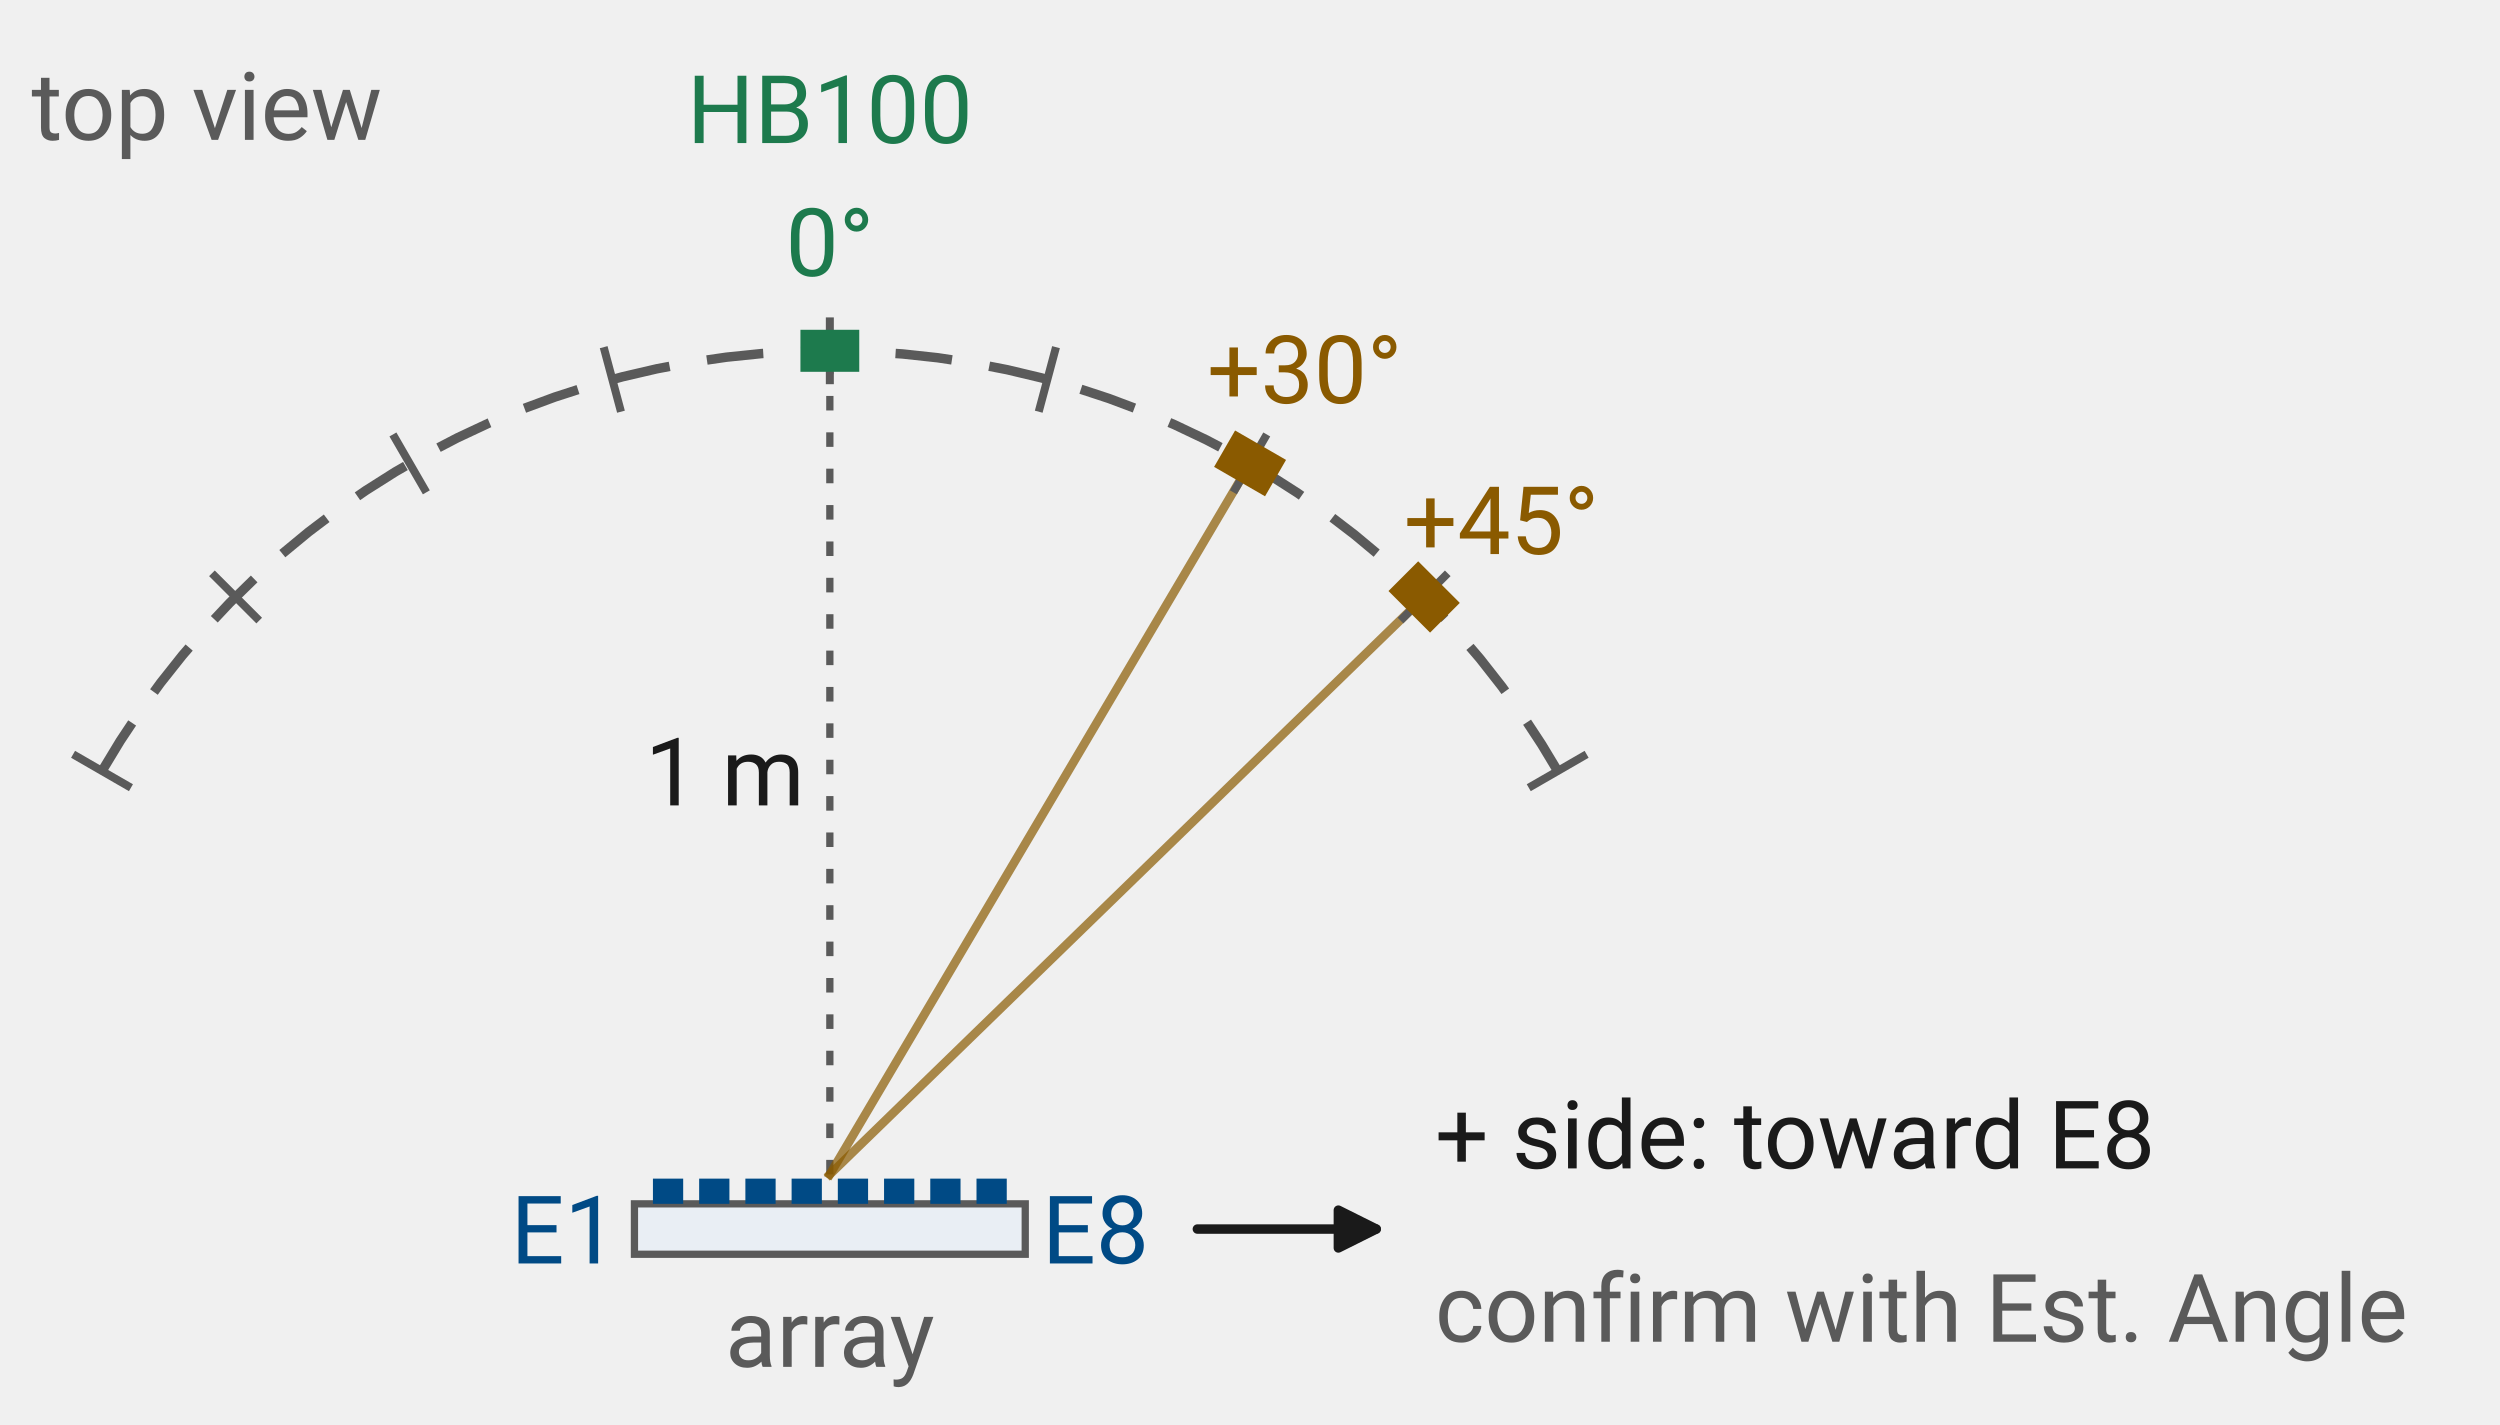
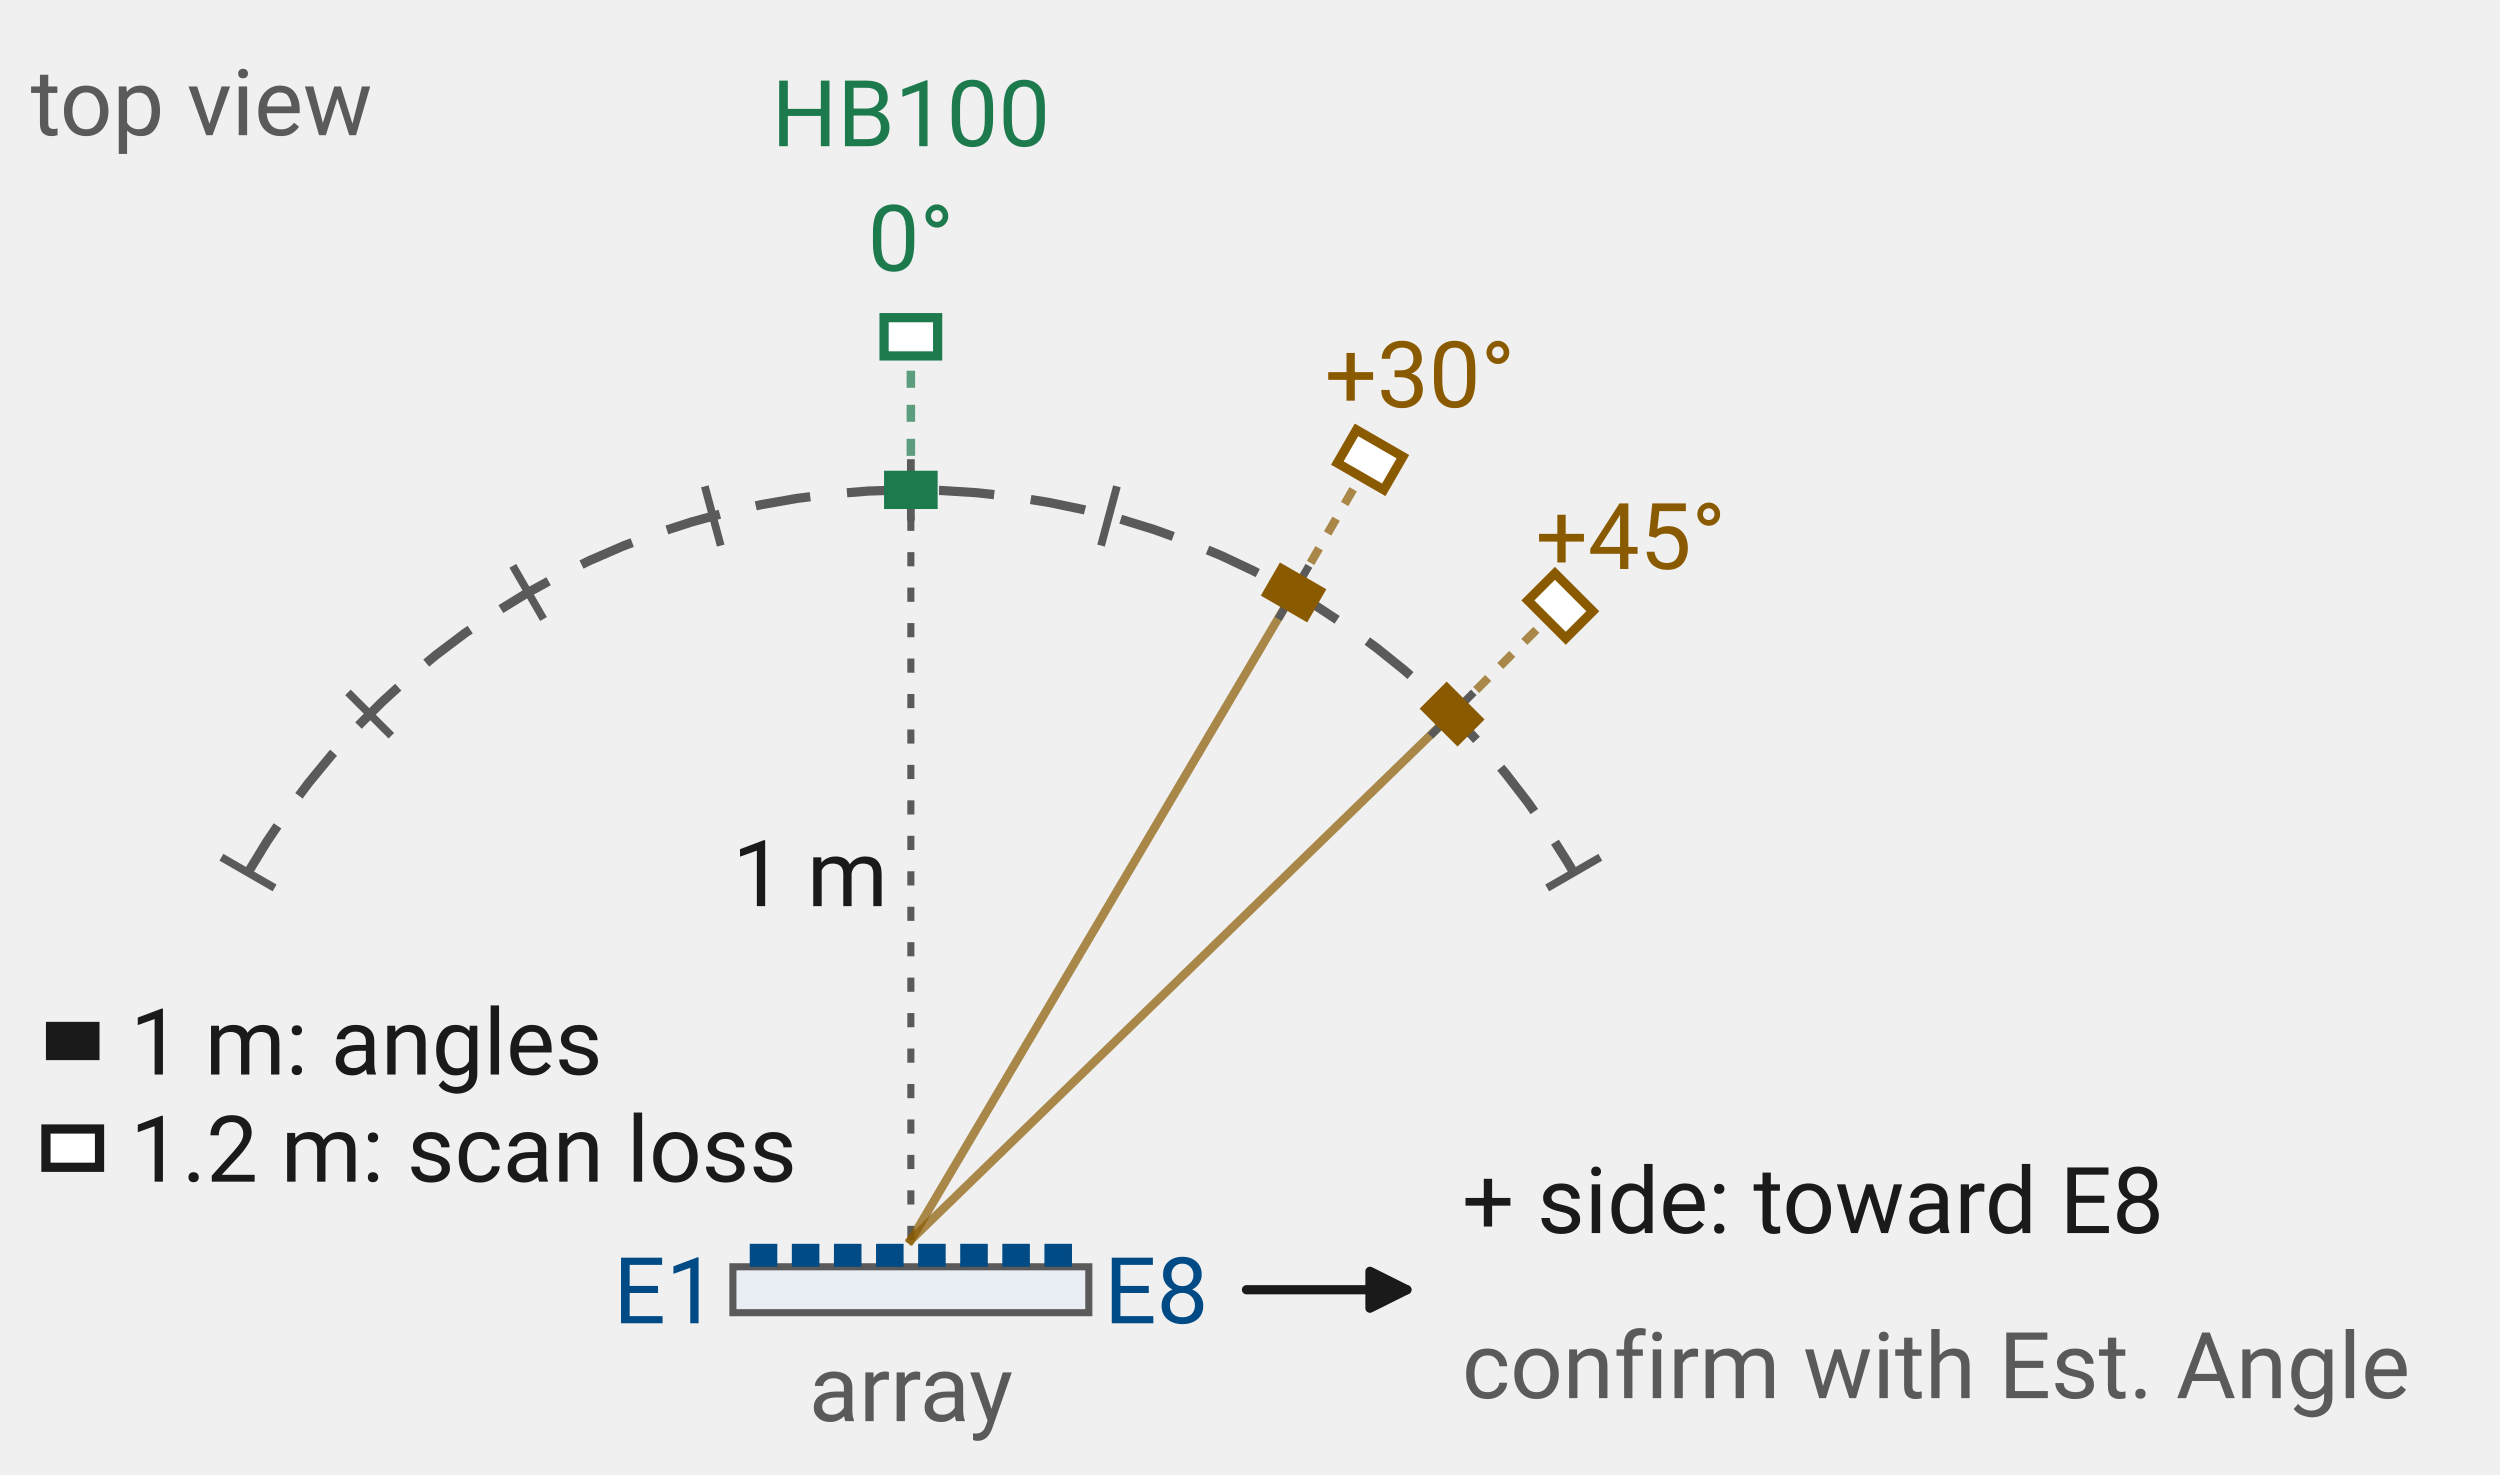
- <svg xmlns="http://www.w3.org/2000/svg" width="343.619pt" height="195.776pt" viewBox="0 0 343.619 195.776" version="1.1">
+ <svg xmlns="http://www.w3.org/2000/svg" width="352.557pt" height="207.869pt" viewBox="0 0 352.557 207.869" version="1.1">
  <defs>
    <style type="text/css">*{stroke-linejoin: round; stroke-linecap: butt}</style>
  </defs>
  <g id="figure_1">
    <g id="patch_1">
-       <path d="M -0 195.776  L 343.619 195.776  L 343.619 0  L -0 0  L -0 195.776  z " style="fill: none" />
+       <path d="M -0 207.869  L 352.557 207.869  L 352.557 0  L -0 0  L -0 207.869  z " style="fill: none" />
    </g>
    <g id="axes_1">
+       <g id="patch_2">
+         <path d="M 6.479 149.501  L 14.035 149.501  L 14.035 144.104  L 6.479 144.104  z " clip-path="url(#pa4a6c301d0)" style="fill: #1a1a1a" />
+       </g>
+       <g id="patch_3">
+         <path d="M 6.479 164.612  L 14.035 164.612  L 14.035 159.215  L 6.479 159.215  z " clip-path="url(#pa4a6c301d0)" style="fill: #ffffff; stroke: #1a1a1a; stroke-width: 1.3; stroke-linejoin: miter" />
+       </g>
      <g id="line2d_1">
-         <path d="M 14.02 105.974  L 16.533 101.825  L 19.218 97.785  L 22.07 93.862  L 25.084 90.062  L 28.256 86.392  L 31.578 82.858  L 35.046 79.466  L 38.653 76.224  L 42.393 73.135  L 46.26 70.206  L 50.246 67.442  L 54.344 64.848  L 58.548 62.429  L 62.85 60.188  L 67.242 58.129  L 71.716 56.257  L 76.265 54.574  L 80.881 53.083  L 85.556 51.788  L 90.28 50.69  L 95.047 49.791  L 99.847 49.094  L 104.672 48.598  L 109.514 48.306  L 114.363 48.216  L 119.212 48.331  L 124.052 48.649  L 128.875 49.17  L 133.671 49.893  L 138.433 50.816  L 143.152 51.939  L 147.819 53.259  L 152.427 54.774  L 156.967 56.48  L 161.432 58.376  L 165.813 60.458  L 170.103 62.721  L 174.294 65.163  L 178.379 67.779  L 182.35 70.564  L 186.201 73.513  L 189.925 76.621  L 193.515 79.882  L 196.965 83.292  L 200.269 86.843  L 203.421 90.53  L 206.415 94.346  L 209.247 98.284  L 211.91 102.338  L 214.1 105.974  L 214.1 105.974  " clip-path="url(#p686e599116)" style="fill: none; stroke-dasharray: 7.8,5.2; stroke-dashoffset: 0; stroke: #5a5a5a; stroke-width: 1.3" />
+         <path d="M 34.972 123.055  L 37.626 118.701  L 40.481 114.477  L 43.533 110.392  L 46.775 106.456  L 50.198 102.678  L 53.797 99.065  L 57.562 95.627  L 61.485 92.37  L 65.557 89.302  L 69.77 86.429  L 74.114 83.759  L 78.579 81.297  L 83.155 79.049  L 87.833 77.019  L 92.601 75.212  L 97.449 73.633  L 102.366 72.284  L 107.342 71.169  L 112.364 70.29  L 117.423 69.65  L 122.506 69.248  L 127.602 69.088  L 132.7 69.168  L 137.789 69.489  L 142.857 70.05  L 147.893 70.85  L 152.885 71.886  L 157.823 73.157  L 162.696 74.66  L 167.492 76.392  L 172.2 78.348  L 176.812 80.524  L 181.315 82.915  L 185.7 85.516  L 189.958 88.322  L 194.078 91.326  L 198.052 94.52  L 201.871 97.899  L 205.525 101.455  L 209.008 105.179  L 212.311 109.063  L 215.427 113.099  L 218.349 117.278  L 221.07 121.59  L 221.932 123.055  L 221.932 123.055  " clip-path="url(#pa4a6c301d0)" style="fill: none; stroke-dasharray: 7.8,5.2; stroke-dashoffset: 0; stroke: #5a5a5a; stroke-width: 1.3" />
      </g>
      <g id="line2d_2">
-         <path d="M 114.06 161.421  L 114.06 48.216  " clip-path="url(#p686e599116)" style="fill: none; stroke-dasharray: 2,3; stroke-dashoffset: 0; stroke: #5a5a5a" />
+         <path d="M 128.452 174.867  L 128.452 69.085  " clip-path="url(#pa4a6c301d0)" style="fill: none; stroke-dasharray: 2,3; stroke-dashoffset: 0; stroke: #5a5a5a" />
      </g>
      <g id="line2d_3">
-         <path d="M 114.06 161.421  L 171.818 63.692  " clip-path="url(#p686e599116)" style="fill: none; stroke: #8a5a00; stroke-opacity: 0.7; stroke-width: 1.2; stroke-linecap: square" />
+         <path d="M 128.452 69.085  L 128.452 47.496  " clip-path="url(#pa4a6c301d0)" style="fill: none; stroke-dasharray: 2.4,2.4; stroke-dashoffset: 0; stroke: #1d7a4d; stroke-opacity: 0.7; stroke-width: 1.2" />
      </g>
      <g id="line2d_4">
-         <path d="M 114.06 161.421  L 195.742 82.05  " clip-path="url(#p686e599116)" style="fill: none; stroke: #8a5a00; stroke-opacity: 0.7; stroke-width: 1.2; stroke-linecap: square" />
-       </g>
-       <g id="patch_2">
-         <path d="M 87.203 172.395  L 140.917 172.395  L 140.917 165.465  L 87.203 165.465  z " clip-path="url(#p686e599116)" style="fill: #e9eef4; stroke: #5a5a5a; stroke-linejoin: miter" />
+         <path d="M 128.452 174.867  L 182.423 83.546  " clip-path="url(#pa4a6c301d0)" style="fill: none; stroke: #8a5a00; stroke-opacity: 0.7; stroke-width: 1.2; stroke-linecap: square" />
      </g>
      <g id="line2d_5">
-         <path d="M 17.522 107.995  L 10.519 103.952  " clip-path="url(#p686e599116)" style="fill: none; stroke: #5a5a5a; stroke-width: 1.1; stroke-linecap: square" />
+         <path d="M 182.423 83.546  L 193.217 64.85  " clip-path="url(#pa4a6c301d0)" style="fill: none; stroke-dasharray: 2.4,2.4; stroke-dashoffset: 0; stroke: #8a5a00; stroke-opacity: 0.7; stroke-width: 1.2" />
      </g>
      <g id="line2d_6">
-         <path d="M 35.237 84.909  L 29.519 79.191  " clip-path="url(#p686e599116)" style="fill: none; stroke: #5a5a5a; stroke-width: 1.1; stroke-linecap: square" />
+         <path d="M 128.452 174.867  L 204.778 100.7  " clip-path="url(#pa4a6c301d0)" style="fill: none; stroke: #8a5a00; stroke-opacity: 0.7; stroke-width: 1.2; stroke-linecap: square" />
      </g>
      <g id="line2d_7">
-         <path d="M 58.324 67.194  L 54.281 60.191  " clip-path="url(#p686e599116)" style="fill: none; stroke: #5a5a5a; stroke-width: 1.1; stroke-linecap: square" />
+         <path d="M 204.778 100.7  L 220.043 85.435  " clip-path="url(#pa4a6c301d0)" style="fill: none; stroke-dasharray: 2.4,2.4; stroke-dashoffset: 0; stroke: #8a5a00; stroke-opacity: 0.7; stroke-width: 1.2" />
+       </g>
+       <g id="patch_4">
+         <path d="M 103.356 185.121  L 153.548 185.121  L 153.548 178.645  L 103.356 178.645  z " clip-path="url(#pa4a6c301d0)" style="fill: #e9eef4; stroke: #5a5a5a; stroke-linejoin: miter" />
      </g>
      <g id="line2d_8">
-         <path d="M 85.209 56.057  L 83.116 48.247  " clip-path="url(#p686e599116)" style="fill: none; stroke: #5a5a5a; stroke-width: 1.1; stroke-linecap: square" />
+         <path d="M 38.244 124.944  L 31.701 121.166  " clip-path="url(#pa4a6c301d0)" style="fill: none; stroke: #5a5a5a; stroke-width: 1.1; stroke-linecap: square" />
      </g>
      <g id="line2d_9">
-         <path d="M 114.06 52.259  L 114.06 44.173  " clip-path="url(#p686e599116)" style="fill: none; stroke: #5a5a5a; stroke-width: 1.1; stroke-linecap: square" />
+         <path d="M 54.798 103.371  L 49.455 98.028  " clip-path="url(#pa4a6c301d0)" style="fill: none; stroke: #5a5a5a; stroke-width: 1.1; stroke-linecap: square" />
      </g>
      <g id="line2d_10">
-         <path d="M 142.911 56.057  L 145.004 48.247  " clip-path="url(#p686e599116)" style="fill: none; stroke: #5a5a5a; stroke-width: 1.1; stroke-linecap: square" />
+         <path d="M 76.371 86.818  L 72.593 80.274  " clip-path="url(#pa4a6c301d0)" style="fill: none; stroke: #5a5a5a; stroke-width: 1.1; stroke-linecap: square" />
      </g>
      <g id="line2d_11">
-         <path d="M 169.796 67.194  L 173.839 60.191  " clip-path="url(#p686e599116)" style="fill: none; stroke: #5a5a5a; stroke-width: 1.1; stroke-linecap: square" />
+         <path d="M 101.493 76.412  L 99.537 69.113  " clip-path="url(#pa4a6c301d0)" style="fill: none; stroke: #5a5a5a; stroke-width: 1.1; stroke-linecap: square" />
      </g>
      <g id="line2d_12">
-         <path d="M 192.883 84.909  L 198.601 79.191  " clip-path="url(#p686e599116)" style="fill: none; stroke: #5a5a5a; stroke-width: 1.1; stroke-linecap: square" />
+         <path d="M 128.452 72.863  L 128.452 65.307  " clip-path="url(#pa4a6c301d0)" style="fill: none; stroke: #5a5a5a; stroke-width: 1.1; stroke-linecap: square" />
      </g>
      <g id="line2d_13">
-         <path d="M 210.598 107.995  L 217.601 103.952  " clip-path="url(#p686e599116)" style="fill: none; stroke: #5a5a5a; stroke-width: 1.1; stroke-linecap: square" />
+         <path d="M 155.412 76.412  L 157.367 69.113  " clip-path="url(#pa4a6c301d0)" style="fill: none; stroke: #5a5a5a; stroke-width: 1.1; stroke-linecap: square" />
      </g>
-       <g id="patch_3">
-         <path d="M 89.744 165.465  L 93.902 165.465  L 93.902 161.999  L 89.744 161.999  z " clip-path="url(#p686e599116)" style="fill: #004a85" />
+       <g id="line2d_14">
+         <path d="M 180.534 86.818  L 184.312 80.274  " clip-path="url(#pa4a6c301d0)" style="fill: none; stroke: #5a5a5a; stroke-width: 1.1; stroke-linecap: square" />
      </g>
-       <g id="patch_4">
-         <path d="M 96.097 165.465  L 100.256 165.465  L 100.256 161.999  L 96.097 161.999  z " clip-path="url(#p686e599116)" style="fill: #004a85" />
+       <g id="line2d_15">
+         <path d="M 202.107 103.371  L 207.449 98.028  " clip-path="url(#pa4a6c301d0)" style="fill: none; stroke: #5a5a5a; stroke-width: 1.1; stroke-linecap: square" />
+       </g>
+       <g id="line2d_16">
+         <path d="M 218.66 124.944  L 225.204 121.166  " clip-path="url(#pa4a6c301d0)" style="fill: none; stroke: #5a5a5a; stroke-width: 1.1; stroke-linecap: square" />
      </g>
      <g id="patch_5">
-         <path d="M 102.451 165.465  L 106.609 165.465  L 106.609 161.999  L 102.451 161.999  z " clip-path="url(#p686e599116)" style="fill: #004a85" />
+         <path d="M 105.731 178.645  L 109.616 178.645  L 109.616 175.406  L 105.731 175.406  z " clip-path="url(#pa4a6c301d0)" style="fill: #004a85" />
      </g>
      <g id="patch_6">
-         <path d="M 108.804 165.465  L 112.963 165.465  L 112.963 161.999  L 108.804 161.999  z " clip-path="url(#p686e599116)" style="fill: #004a85" />
+         <path d="M 111.667 178.645  L 115.553 178.645  L 115.553 175.406  L 111.667 175.406  z " clip-path="url(#pa4a6c301d0)" style="fill: #004a85" />
      </g>
      <g id="patch_7">
-         <path d="M 115.157 165.465  L 119.316 165.465  L 119.316 161.999  L 115.157 161.999  z " clip-path="url(#p686e599116)" style="fill: #004a85" />
+         <path d="M 117.604 178.645  L 121.49 178.645  L 121.49 175.406  L 117.604 175.406  z " clip-path="url(#pa4a6c301d0)" style="fill: #004a85" />
      </g>
      <g id="patch_8">
-         <path d="M 121.511 165.465  L 125.669 165.465  L 125.669 161.999  L 121.511 161.999  z " clip-path="url(#p686e599116)" style="fill: #004a85" />
+         <path d="M 123.541 178.645  L 127.427 178.645  L 127.427 175.406  L 123.541 175.406  z " clip-path="url(#pa4a6c301d0)" style="fill: #004a85" />
      </g>
      <g id="patch_9">
-         <path d="M 127.864 165.465  L 132.023 165.465  L 132.023 161.999  L 127.864 161.999  z " clip-path="url(#p686e599116)" style="fill: #004a85" />
+         <path d="M 129.478 178.645  L 133.363 178.645  L 133.363 175.406  L 129.478 175.406  z " clip-path="url(#pa4a6c301d0)" style="fill: #004a85" />
      </g>
      <g id="patch_10">
-         <path d="M 134.218 165.465  L 138.376 165.465  L 138.376 161.999  L 134.218 161.999  z " clip-path="url(#p686e599116)" style="fill: #004a85" />
+         <path d="M 135.414 178.645  L 139.3 178.645  L 139.3 175.406  L 135.414 175.406  z " clip-path="url(#pa4a6c301d0)" style="fill: #004a85" />
+       </g>
+       <g id="patch_11">
+         <path d="M 141.351 178.645  L 145.237 178.645  L 145.237 175.406  L 141.351 175.406  z " clip-path="url(#pa4a6c301d0)" style="fill: #004a85" />
+       </g>
+       <g id="patch_12">
+         <path d="M 147.288 178.645  L 151.174 178.645  L 151.174 175.406  L 147.288 175.406  z " clip-path="url(#pa4a6c301d0)" style="fill: #004a85" />
      </g>
      <g id="text_1">
-         <text style="font-size: 13px; font-family:'Source Sans Pro', 'Segoe UI', Roboto, Helvetica, Arial, sans-serif; text-anchor: end; fill: #004a85" x="84.892" y="173.659" transform="rotate(-0 84.89226 173.659)">E1</text>
+         <text style="font-size: 13px; font-family:'Source Sans Pro', 'Segoe UI', Roboto, Helvetica, Arial, sans-serif; text-anchor: end; fill: #004a85" x="101.197" y="186.612" transform="rotate(-0 101.197 186.6119)">E1</text>
      </g>
      <g id="text_2">
-         <text style="font-size: 13px; font-family:'Source Sans Pro', 'Segoe UI', Roboto, Helvetica, Arial, sans-serif; text-anchor: middle; fill: #5a5a5a" x="114.06" y="187.877" transform="rotate(-0 114.06 187.8771)">array</text>
+         <text style="font-size: 13px; font-family:'Source Sans Pro', 'Segoe UI', Roboto, Helvetica, Arial, sans-serif; text-anchor: middle; fill: #5a5a5a" x="128.452" y="200.413" transform="rotate(-0 128.4521 200.4134)">array</text>
      </g>
      <g id="text_3">
-         <text style="font-size: 13px; font-family:'Source Sans Pro', 'Segoe UI', Roboto, Helvetica, Arial, sans-serif; text-anchor: start; fill: #5a5a5a" x="4.32" y="19.224" transform="rotate(-0 4.32 19.22407)">top view</text>
+         <text style="font-size: 13px; font-family:'Source Sans Pro', 'Segoe UI', Roboto, Helvetica, Arial, sans-serif; text-anchor: start; fill: #5a5a5a" x="4.32" y="19.073" transform="rotate(-0 4.32 19.07257)">top view</text>
      </g>
      <g id="text_4">
-         <text style="font-size: 13px; font-family:'Source Sans Pro', 'Segoe UI', Roboto, Helvetica, Arial, sans-serif; text-anchor: end; fill: #1a1a1a" x="110.595" y="110.703" transform="rotate(-0 110.5945 110.7029)">1 m</text>
+         <text style="font-size: 13px; font-family:'Source Sans Pro', 'Segoe UI', Roboto, Helvetica, Arial, sans-serif; text-anchor: start; fill: #1a1a1a" x="18.352" y="151.531" transform="rotate(-0 18.35233 151.5311)">1 m: angles</text>
      </g>
      <g id="text_5">
-         <text style="font-size: 13px; font-family:'Source Sans Pro', 'Segoe UI', Roboto, Helvetica, Arial, sans-serif; text-anchor: middle; fill: #1d7a4d" x="114.06" y="37.928" transform="rotate(-0 114.06 37.92795)">0°</text>
+         <text style="font-size: 13px; font-family:'Source Sans Pro', 'Segoe UI', Roboto, Helvetica, Arial, sans-serif; text-anchor: start; fill: #1a1a1a" x="18.352" y="166.643" transform="rotate(-0 18.35233 166.6428)">1.2 m: scan loss</text>
      </g>
      <g id="text_6">
-         <text style="font-size: 13px; font-family:'Source Sans Pro', 'Segoe UI', Roboto, Helvetica, Arial, sans-serif; text-anchor: middle; fill: #8a5a00" x="179.326" y="55.416" transform="rotate(-0 179.3264 55.41604)">+30°</text>
+         <text style="font-size: 13px; font-family:'Source Sans Pro', 'Segoe UI', Roboto, Helvetica, Arial, sans-serif; text-anchor: end; fill: #1a1a1a" x="125.214" y="127.784" transform="rotate(-0 125.2139 127.7841)">1 m</text>
      </g>
      <g id="text_7">
-         <text style="font-size: 13px; font-family:'Source Sans Pro', 'Segoe UI', Roboto, Helvetica, Arial, sans-serif; text-anchor: middle; fill: #8a5a00" x="206.361" y="76.16" transform="rotate(-0 206.3607 76.16014)">+45°</text>
+         <text style="font-size: 13px; font-family:'Source Sans Pro', 'Segoe UI', Roboto, Helvetica, Arial, sans-serif; text-anchor: middle; fill: #1d7a4d" x="128.452" y="38.193" transform="rotate(-0 128.4521 38.19307)">0°</text>
      </g>
      <g id="text_8">
-         <text style="font-size: 13px; font-family:'Source Sans Pro', 'Segoe UI', Roboto, Helvetica, Arial, sans-serif; text-anchor: middle; fill: #1d7a4d" x="114.06" y="19.667" transform="rotate(-0 114.06 19.66678)">HB100</text>
+         <text style="font-size: 13px; font-family:'Source Sans Pro', 'Segoe UI', Roboto, Helvetica, Arial, sans-serif; text-anchor: middle; fill: #8a5a00" x="200.233" y="57.427" transform="rotate(-0 200.2329 57.42666)">+30°</text>
      </g>
      <g id="text_9">
-         <text style="font-size: 13px; font-family:'Source Sans Pro', 'Segoe UI', Roboto, Helvetica, Arial, sans-serif; text-anchor: start; fill: #004a85" x="143.228" y="173.659" transform="rotate(-0 143.2277 173.659)">E8</text>
-       </g>
-       <g id="patch_11">
-         <path d="M 164.575 168.93  Q 177.592 168.93 189.155 168.93  " style="fill: none; stroke: #1a1a1a; stroke-width: 1.3; stroke-linecap: round" />
-         <path d="M 183.955 166.33  L 189.155 168.93  L 183.955 171.53  z " style="fill: #1a1a1a; stroke: #1a1a1a; stroke-width: 1.3; stroke-linecap: round" />
+         <text style="font-size: 13px; font-family:'Source Sans Pro', 'Segoe UI', Roboto, Helvetica, Arial, sans-serif; text-anchor: middle; fill: #8a5a00" x="229.965" y="80.241" transform="rotate(-0 229.9654 80.24126)">+45°</text>
      </g>
      <g id="text_10">
-         <text style="font-size: 13px; font-family:'Source Sans Pro', 'Segoe UI', Roboto, Helvetica, Arial, sans-serif; text-anchor: start; fill: #1a1a1a" x="197.231" y="160.596" transform="rotate(-0 197.2314 160.596)">+ side: toward E8</text>
+         <text style="font-size: 13px; font-family:'Source Sans Pro', 'Segoe UI', Roboto, Helvetica, Arial, sans-serif; text-anchor: middle; fill: #1d7a4d" x="128.452" y="20.614" transform="rotate(-0 128.4521 20.61363)">HB100</text>
      </g>
      <g id="text_11">
-         <text style="font-size: 13px; font-family:'Source Sans Pro', 'Segoe UI', Roboto, Helvetica, Arial, sans-serif; text-anchor: start; fill: #5a5a5a" x="197.231" y="184.412" transform="rotate(-0 197.2314 184.4116)">confirm with Est. Angle</text>
-       </g>
-       <g id="patch_12">
-         <path d="M 110.017 51.104  L 118.103 51.104  L 118.103 45.328  L 110.017 45.328  z " clip-path="url(#p686e599116)" style="fill: #1d7a4d" />
+         <text style="font-size: 13px; font-family:'Source Sans Pro', 'Segoe UI', Roboto, Helvetica, Arial, sans-serif; text-anchor: start; fill: #004a85" x="155.707" y="186.612" transform="rotate(-0 155.7072 186.6119)">E8</text>
      </g>
      <g id="patch_13">
-         <path d="M 166.873 64.172  L 173.875 68.215  L 176.763 63.213  L 169.76 59.17  z " clip-path="url(#p686e599116)" style="fill: #8a5a00" />
+         <path d="M 175.785 181.883  Q 187.818 181.883 198.397 181.883  " style="fill: none; stroke: #1a1a1a; stroke-width: 1.3; stroke-linecap: round" />
+         <path d="M 193.197 179.283  L 198.397 181.883  L 193.197 184.483  z " style="fill: #1a1a1a; stroke: #1a1a1a; stroke-width: 1.3; stroke-linecap: round" />
+       </g>
+       <g id="text_12">
+         <text style="font-size: 13px; font-family:'Source Sans Pro', 'Segoe UI', Roboto, Helvetica, Arial, sans-serif; text-anchor: start; fill: #1a1a1a" x="206.17" y="173.89" transform="rotate(-0 206.1696 173.8898)">+ side: toward E8</text>
+       </g>
+       <g id="text_13">
+         <text style="font-size: 13px; font-family:'Source Sans Pro', 'Segoe UI', Roboto, Helvetica, Arial, sans-serif; text-anchor: start; fill: #5a5a5a" x="206.17" y="197.175" transform="rotate(-0 206.1696 197.1752)">confirm with Est. Angle</text>
      </g>
      <g id="patch_14">
-         <path d="M 190.841 81.233  L 196.559 86.951  L 200.643 82.867  L 194.925 77.149  z " clip-path="url(#p686e599116)" style="fill: #8a5a00" />
+         <path d="M 124.674 71.783  L 132.23 71.783  L 132.23 66.386  L 124.674 66.386  z " clip-path="url(#pa4a6c301d0)" style="fill: #1d7a4d" />
+       </g>
+       <g id="patch_15">
+         <path d="M 124.674 50.195  L 132.23 50.195  L 132.23 44.798  L 124.674 44.798  z " clip-path="url(#pa4a6c301d0)" style="fill: #ffffff; stroke: #1d7a4d; stroke-width: 1.3; stroke-linejoin: miter" />
+       </g>
+       <g id="patch_16">
+         <path d="M 177.802 83.994  L 184.345 87.772  L 187.044 83.098  L 180.5 79.32  z " clip-path="url(#pa4a6c301d0)" style="fill: #8a5a00" />
+       </g>
+       <g id="patch_17">
+         <path d="M 188.596 65.298  L 195.139 69.076  L 197.838 64.402  L 191.294 60.624  z " clip-path="url(#pa4a6c301d0)" style="fill: #ffffff; stroke: #8a5a00; stroke-width: 1.3; stroke-linejoin: miter" />
+       </g>
+       <g id="patch_18">
+         <path d="M 200.198 99.937  L 205.541 105.279  L 209.357 101.463  L 204.015 96.12  z " clip-path="url(#pa4a6c301d0)" style="fill: #8a5a00" />
+       </g>
+       <g id="patch_19">
+         <path d="M 215.464 84.671  L 220.806 90.014  L 224.623 86.198  L 219.28 80.855  z " clip-path="url(#pa4a6c301d0)" style="fill: #ffffff; stroke: #8a5a00; stroke-width: 1.3; stroke-linejoin: miter" />
      </g>
    </g>
  </g>
  <defs>
-     <clipPath id="p686e599116">
-       <rect x="4.32" y="4.32" width="329.22" height="187.136" />
+     <clipPath id="pa4a6c301d0">
+       <rect x="4.32" y="4.32" width="329.22" height="198.611" />
    </clipPath>
  </defs>
</svg>
